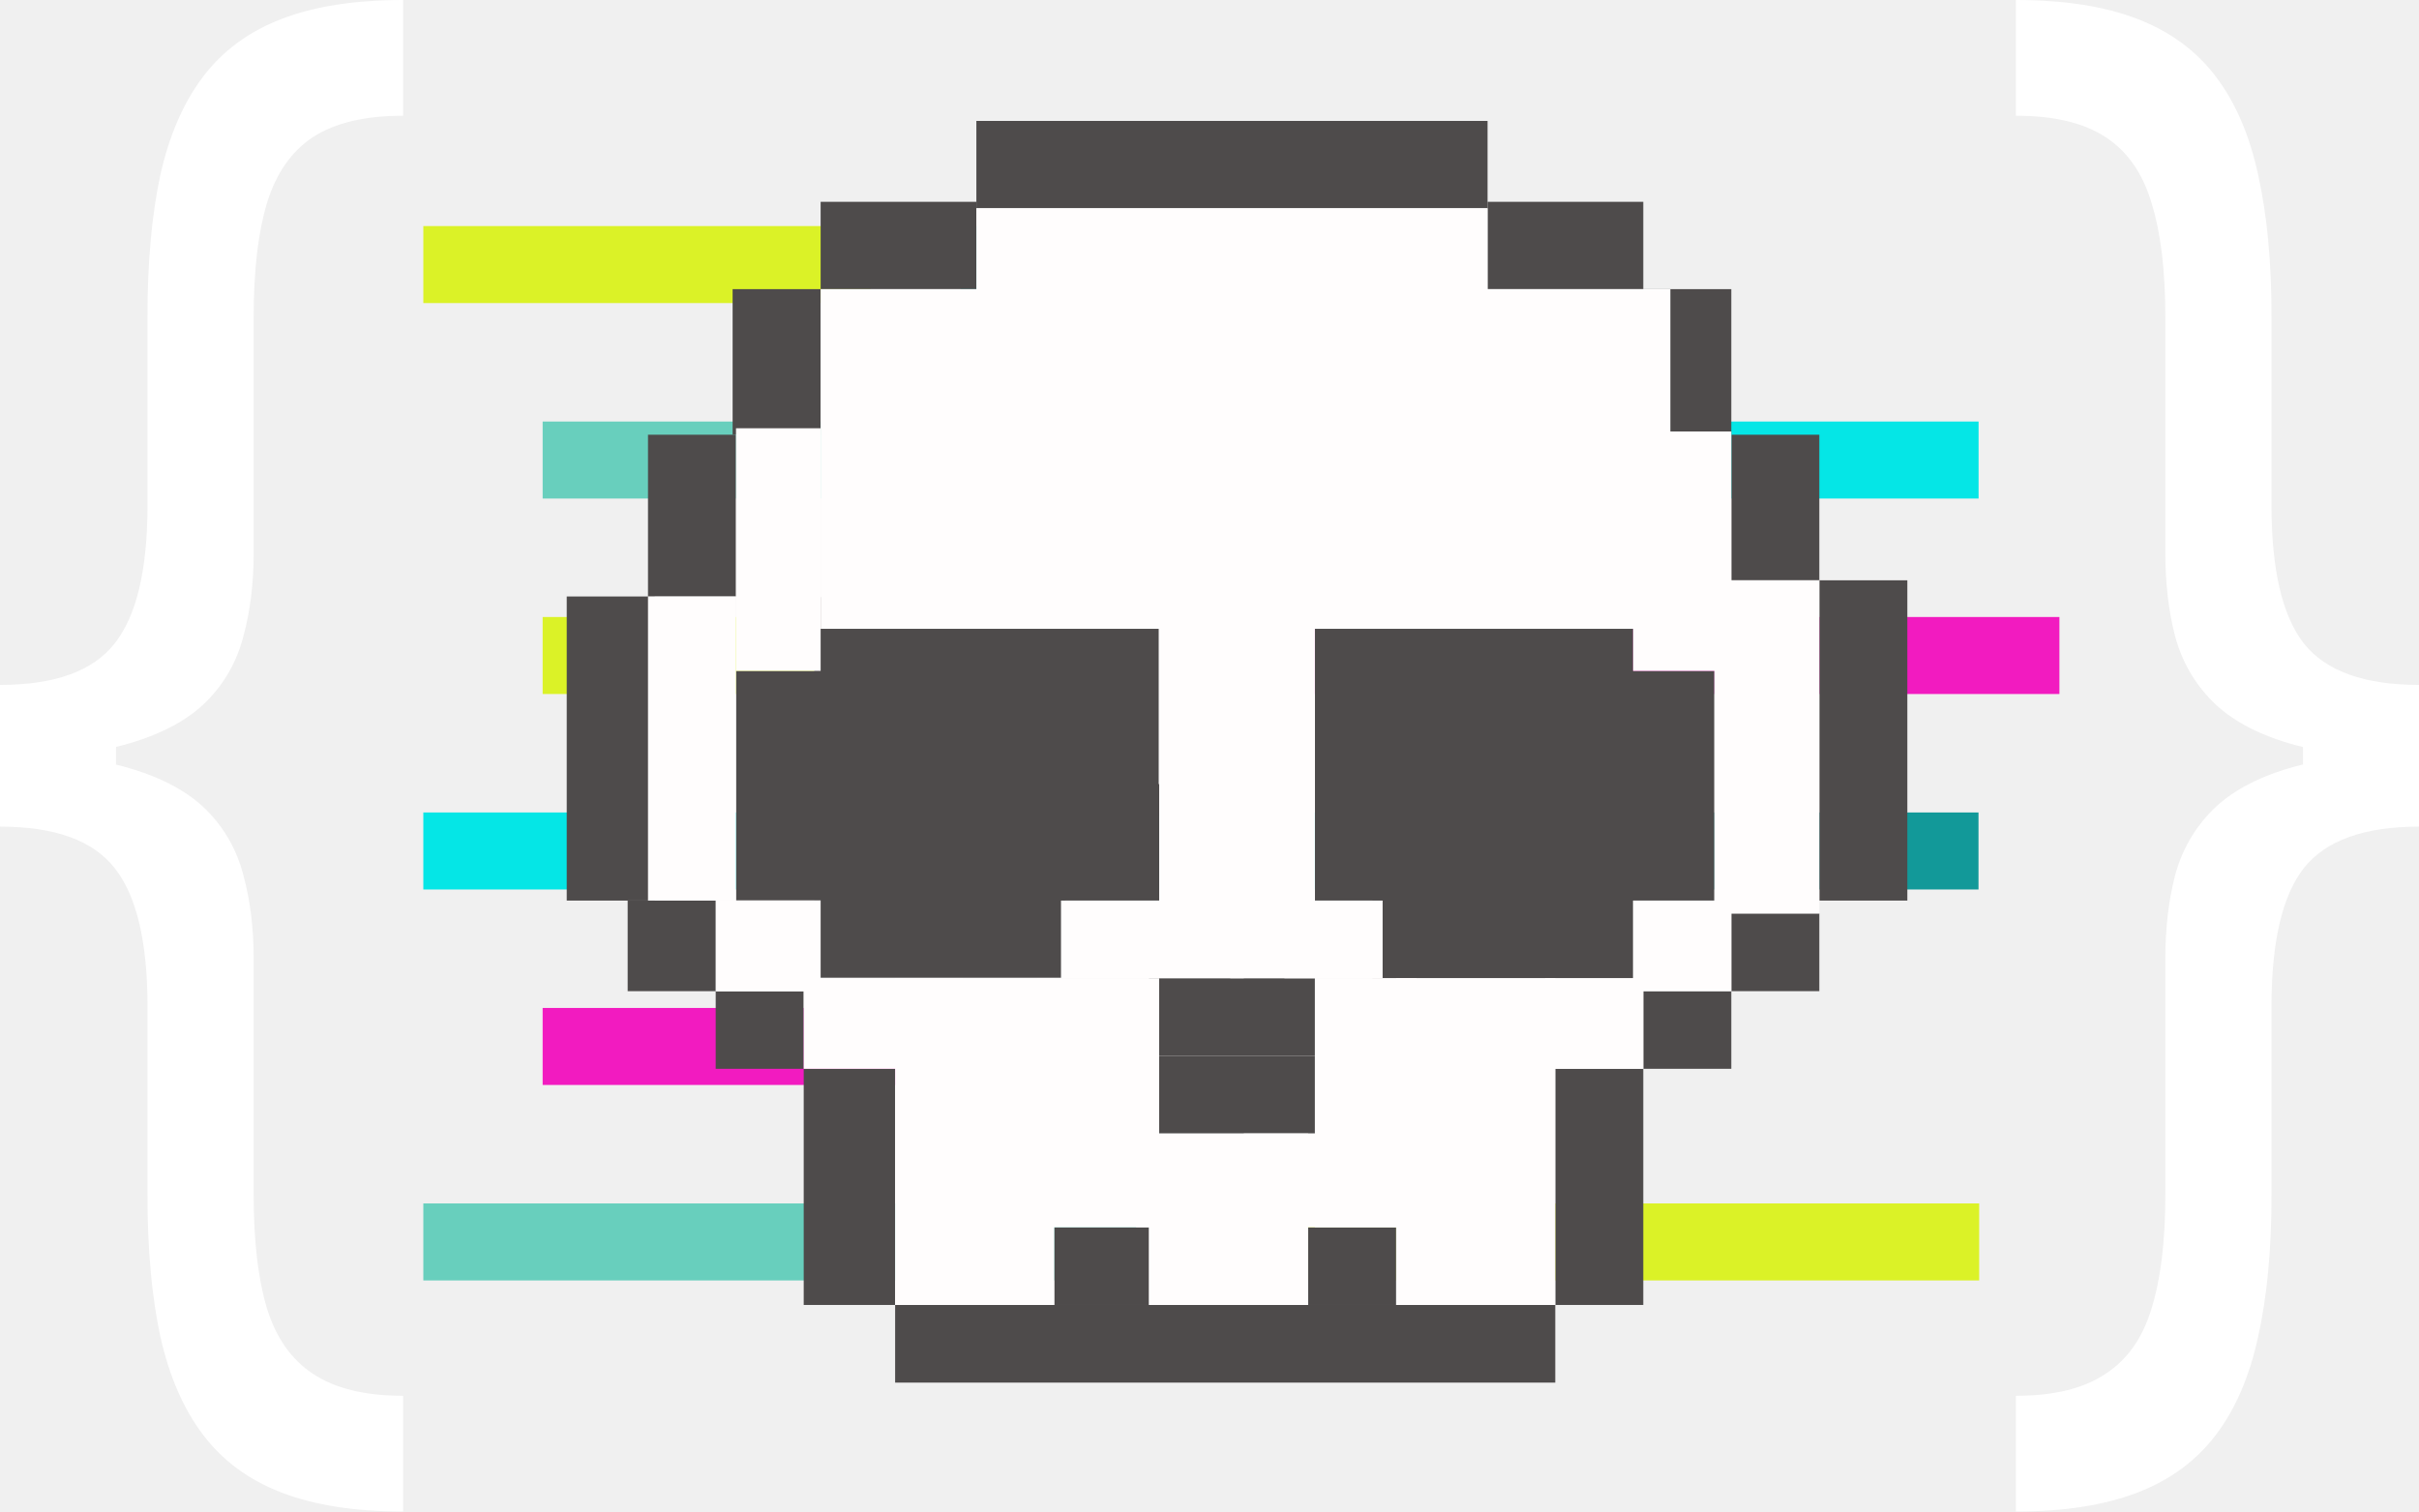
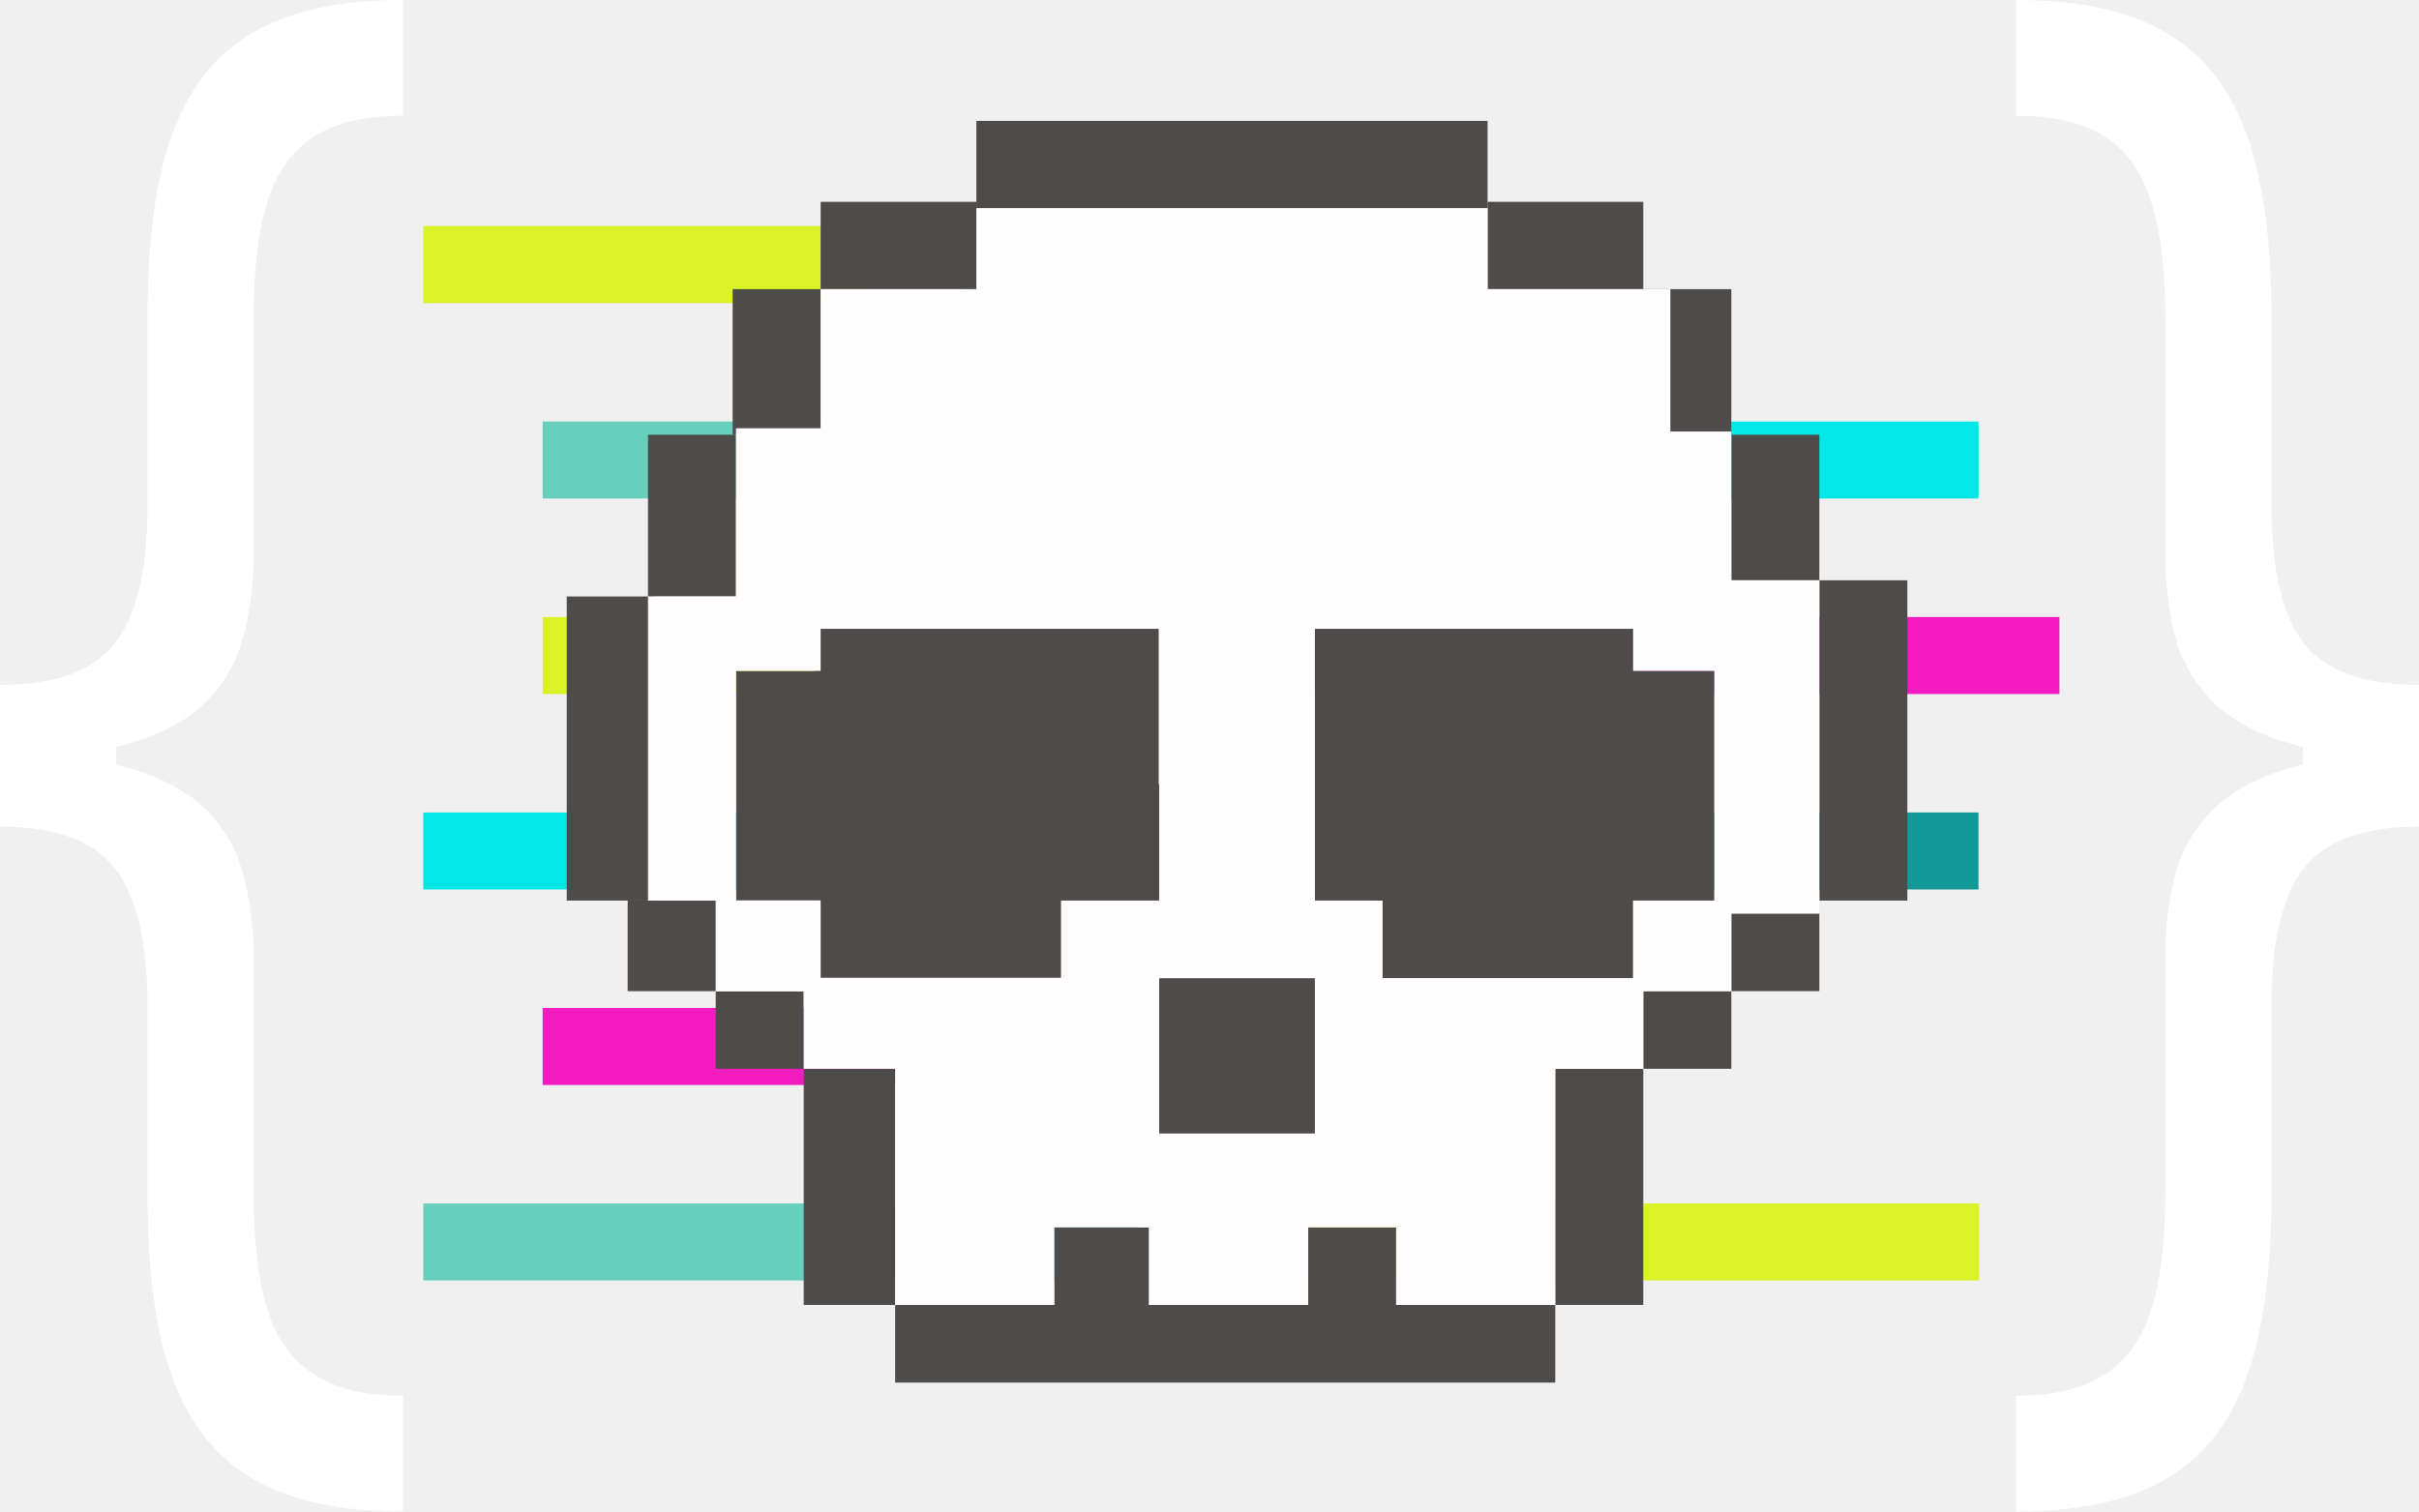
<svg xmlns="http://www.w3.org/2000/svg" class="{{ .className }}" width="200" height="125" viewBox="0 0 200 125" fill="none">
  <rect x="44.865" y="51.025" width="36.979" height="6.368" fill="#DBF227" />
  <rect x="95.958" y="51.025" width="74.311" height="6.368" fill="#F21BC0" />
  <rect x="35" y="99.522" width="58.937" height="6.368" fill="#68CFBD" />
  <rect x="107.774" y="99.522" width="55.862" height="6.368" fill="#DBF227" />
  <rect x="44.865" y="83.356" width="49.071" height="6.368" fill="#F21BC0" />
  <rect x="35" y="18.695" width="36.979" height="6.368" fill="#DBF227" />
  <rect x="79.419" y="18.695" width="36.979" height="6.368" fill="#05E6E6" />
  <rect x="44.865" y="34.86" width="59.705" height="6.368" fill="#68CFBD" />
  <rect x="126.608" y="34.86" width="36.979" height="6.368" fill="#05E6E6" />
  <rect x="35" y="67.19" width="80.157" height="6.368" fill="#05E6E6" />
  <rect x="123.021" y="67.19" width="40.559" height="6.368" fill="#129999" />
-   <rect x="67.325" y="49.378" width="28.471" height="18.184" fill="#4E4B4B" />
-   <rect x="60.852" y="55.481" width="12.875" height="18.995" fill="#4E4B4B" />
-   <rect x="67.325" y="71.575" width="20.73" height="9.28" fill="#4E4B4B" />
-   <rect x="72.048" y="64.845" width="23.791" height="9.631" fill="#4E4B4B" />
-   <rect x="108.715" y="49.328" width="26.311" height="25.148" fill="#4E4B4B" />
-   <rect x="113.473" y="71.534" width="21.552" height="9.364" fill="#4E4B4B" />
-   <rect x="131.667" y="55.481" width="10.076" height="18.995" fill="#4E4B4B" />
+   <path fill-rule="evenodd" clip-rule="evenodd" d="M95.796 49.378H67.325V55.481H60.852V74.476H67.325V80.856H88.055V74.477H95.839V64.845H95.796V49.378Z" fill="#4E4B4B" />
+   <path fill-rule="evenodd" clip-rule="evenodd" d="M108.715 49.328H135.025V55.481H141.743V74.476L135.025 74.476H135.025V80.898H113.473V74.476H108.715V49.328Z" fill="#4E4B4B" />
  <rect x="46.857" y="49.328" width="7.277" height="25.148" fill="#4E4B4B" />
  <rect x="53.575" y="35.951" width="7.277" height="13.377" fill="#4E4B4B" />
  <rect x="60.572" y="23.911" width="7.277" height="12.039" fill="#4E4B4B" />
  <rect x="135.865" y="23.911" width="7.277" height="12.039" fill="#4E4B4B" />
  <rect x="143.143" y="35.951" width="7.277" height="12.039" fill="#4E4B4B" />
  <rect x="150.42" y="47.99" width="7.277" height="26.486" fill="#4E4B4B" />
  <rect x="66.45" y="88.388" width="7.557" height="19.53" fill="#4E4B4B" />
  <rect x="128.588" y="88.388" width="7.277" height="19.53" fill="#4E4B4B" />
  <rect x="135.865" y="81.967" width="7.277" height="6.421" fill="#4E4B4B" />
  <rect x="108.155" y="101.498" width="7.277" height="6.421" fill="#4E4B4B" />
  <rect x="87.163" y="101.498" width="7.837" height="6.421" fill="#4E4B4B" />
  <rect x="143.143" y="75.546" width="7.277" height="6.421" fill="#4E4B4B" />
  <rect x="51.895" y="74.477" width="7.277" height="7.491" fill="#4E4B4B" />
  <rect x="59.173" y="81.967" width="7.277" height="6.421" fill="#4E4B4B" />
-   <rect x="95" y="80.897" width="13.715" height="6.421" fill="#4E4B4B" />
-   <rect x="95" y="87.318" width="13.715" height="6.421" fill="#4E4B4B" />
+   <path fill-rule="evenodd" clip-rule="evenodd" d="M110 80H95V86V95H110V86V80Z" fill="#4E4B4B" />
  <rect x="74.008" y="107.919" width="54.58" height="6.421" fill="#4E4B4B" />
  <rect x="67.849" y="16.689" width="12.875" height="7.224" fill="#4E4B4B" />
  <rect x="122.99" y="16.689" width="12.875" height="7.224" fill="#4E4B4B" />
  <rect x="80.725" y="10" width="42.265" height="7.224" fill="#4E4B4B" />
-   <rect x="67.849" y="23.911" width="70.255" height="28.091" fill="#FFFDFD" />
-   <rect x="80.725" y="17.223" width="42.265" height="28.091" fill="#FFFDFD" />
-   <rect x="60.852" y="35.416" width="6.997" height="20.065" fill="#FFFDFD" />
-   <rect x="53.575" y="49.328" width="7.277" height="25.148" fill="#FFFDFD" />
-   <rect x="141.743" y="47.99" width="8.677" height="27.556" fill="#FFFDFD" />
-   <rect x="115.432" y="80.897" width="13.155" height="27.021" fill="#FFFDFD" />
-   <rect x="74.008" y="80.897" width="13.155" height="27.021" fill="#FFFDFD" />
-   <rect x="66.45" y="80.897" width="13.155" height="7.491" fill="#FFFDFD" />
-   <rect x="59.19" y="74.46" width="8.659" height="7.524" fill="#FFFDFD" />
-   <rect x="127.748" y="80.897" width="8.117" height="7.491" fill="#FFFDFD" />
-   <rect x="135.025" y="74.477" width="8.117" height="7.491" fill="#FFFDFD" />
-   <rect x="106.196" y="74.477" width="8.117" height="6.421" fill="#FFFDFD" />
-   <rect x="87.722" y="74.477" width="8.117" height="6.421" fill="#FFFDFD" />
-   <rect x="85.763" y="80.897" width="10.076" height="20.6" fill="#FFFDFD" />
-   <rect x="95" y="93.739" width="13.155" height="14.18" fill="#FFFDFD" />
-   <rect x="108.715" y="80.897" width="8.397" height="20.6" fill="#FFFDFD" />
-   <rect x="102.837" y="93.739" width="14.275" height="7.759" fill="#FFFDFD" />
-   <rect x="135.025" y="35.684" width="8.117" height="19.798" fill="#FFFDFD" />
-   <rect x="95.84" y="50.398" width="6.997" height="30.499" fill="#FFFDFD" />
-   <rect x="101.717" y="49.328" width="6.997" height="31.569" fill="#FFFDFD" />
+   <path fill-rule="evenodd" clip-rule="evenodd" d="M122.99 17.223H80.725V23.911H67.849V52.003H95.84V80.897H102.837V80.897H106.196V80.897H108.715V93.739H108.155H102.837H95.839V80.897H95.839V74.477H87.722V80.897H87.163H85.763H79.605H74.008H67.85V74.46H60.852V55.481H67.849V35.416H60.852V49.328H53.575V74.476H59.19V81.984H66.45V88.388H74.008V107.919H87.163V101.498H95V107.918H108.155V101.497H108.715V101.498H115.432V107.919H128.587V88.388H135.865V81.968H143.142V75.547H150.42V47.99H143.142V35.684H138.104V23.911H122.99V17.223ZM135.025 80.897V74.477H141.743V55.481H135.025V52.003H108.715V74.477H114.313V80.897H115.432H117.112H127.748H128.587H135.025Z" fill="#FFFDFD" />
  <path class="svg-logo_bracket" d="M200 62.305V68.359C195.475 68.359 192.304 69.499 190.489 71.777C188.701 74.056 187.806 77.865 187.806 83.203V98.828C187.806 103.32 187.441 107.21 186.709 110.498C186.004 113.786 184.839 116.504 183.213 118.652C181.588 120.801 179.42 122.396 176.71 123.437C174.001 124.479 170.654 125 166.671 125V115.43C169.814 115.43 172.28 114.827 174.068 113.623C175.884 112.451 177.157 110.645 177.889 108.203C178.648 105.762 179.027 102.637 179.027 98.828V79.297C179.027 76.758 179.298 74.447 179.84 72.363C180.409 70.28 181.439 68.49 182.929 66.992C184.419 65.495 186.533 64.339 189.27 63.525C192.033 62.712 195.61 62.305 200 62.305ZM166.671 0C170.654 0 174.001 0.521 176.71 1.563C179.42 2.604 181.588 4.199 183.213 6.348C184.839 8.496 186.004 11.214 186.709 14.502C187.441 17.79 187.806 21.68 187.806 26.172V41.797C187.806 47.135 188.701 50.944 190.489 53.223C192.304 55.501 195.475 56.641 200 56.641V62.695C195.61 62.695 192.033 62.288 189.27 61.475C186.533 60.661 184.419 59.505 182.929 58.008C181.439 56.51 180.409 54.72 179.84 52.637C179.298 50.553 179.027 48.242 179.027 45.703V26.172C179.027 22.363 178.648 19.238 177.889 16.797C177.157 14.323 175.884 12.5 174.068 11.328C172.28 10.156 169.814 9.57 166.671 9.57V0ZM200 56.641V68.359H190.408V56.641H200Z" fill="white" />
  <path class="svg-logo_bracket" d="M0 62.695V56.641C4.525 56.641 7.682 55.501 9.47 53.223C11.286 50.944 12.194 47.135 12.194 41.797V26.172C12.194 21.68 12.546 17.79 13.25 14.502C13.982 11.214 15.161 8.496 16.786 6.348C18.412 4.199 20.58 2.604 23.29 1.563C25.999 0.521 29.346 0 33.329 0V9.57C30.186 9.57 27.706 10.156 25.891 11.328C24.103 12.5 22.829 14.323 22.07 16.797C21.339 19.238 20.973 22.363 20.973 26.172V45.703C20.973 48.242 20.688 50.553 20.119 52.637C19.577 54.72 18.561 56.51 17.071 58.008C15.581 59.505 13.454 60.661 10.69 61.475C7.953 62.288 4.39 62.695 0 62.695ZM33.329 125C29.346 125 25.999 124.479 23.29 123.437C20.58 122.396 18.412 120.801 16.786 118.652C15.161 116.504 13.982 113.786 13.25 110.498C12.546 107.21 12.194 103.32 12.194 98.828V83.203C12.194 77.865 11.286 74.056 9.47 71.777C7.682 69.499 4.525 68.359 0 68.359V62.305C4.39 62.305 7.953 62.712 10.69 63.525C13.454 64.339 15.581 65.495 17.071 66.992C18.561 68.49 19.577 70.28 20.119 72.363C20.688 74.447 20.973 76.758 20.973 79.297V98.828C20.973 102.637 21.339 105.762 22.07 108.203C22.829 110.645 24.103 112.451 25.891 113.623C27.706 114.827 30.186 115.43 33.329 115.43V125ZM0 68.359V56.641H9.592V68.359H0Z" fill="white" />
</svg>
